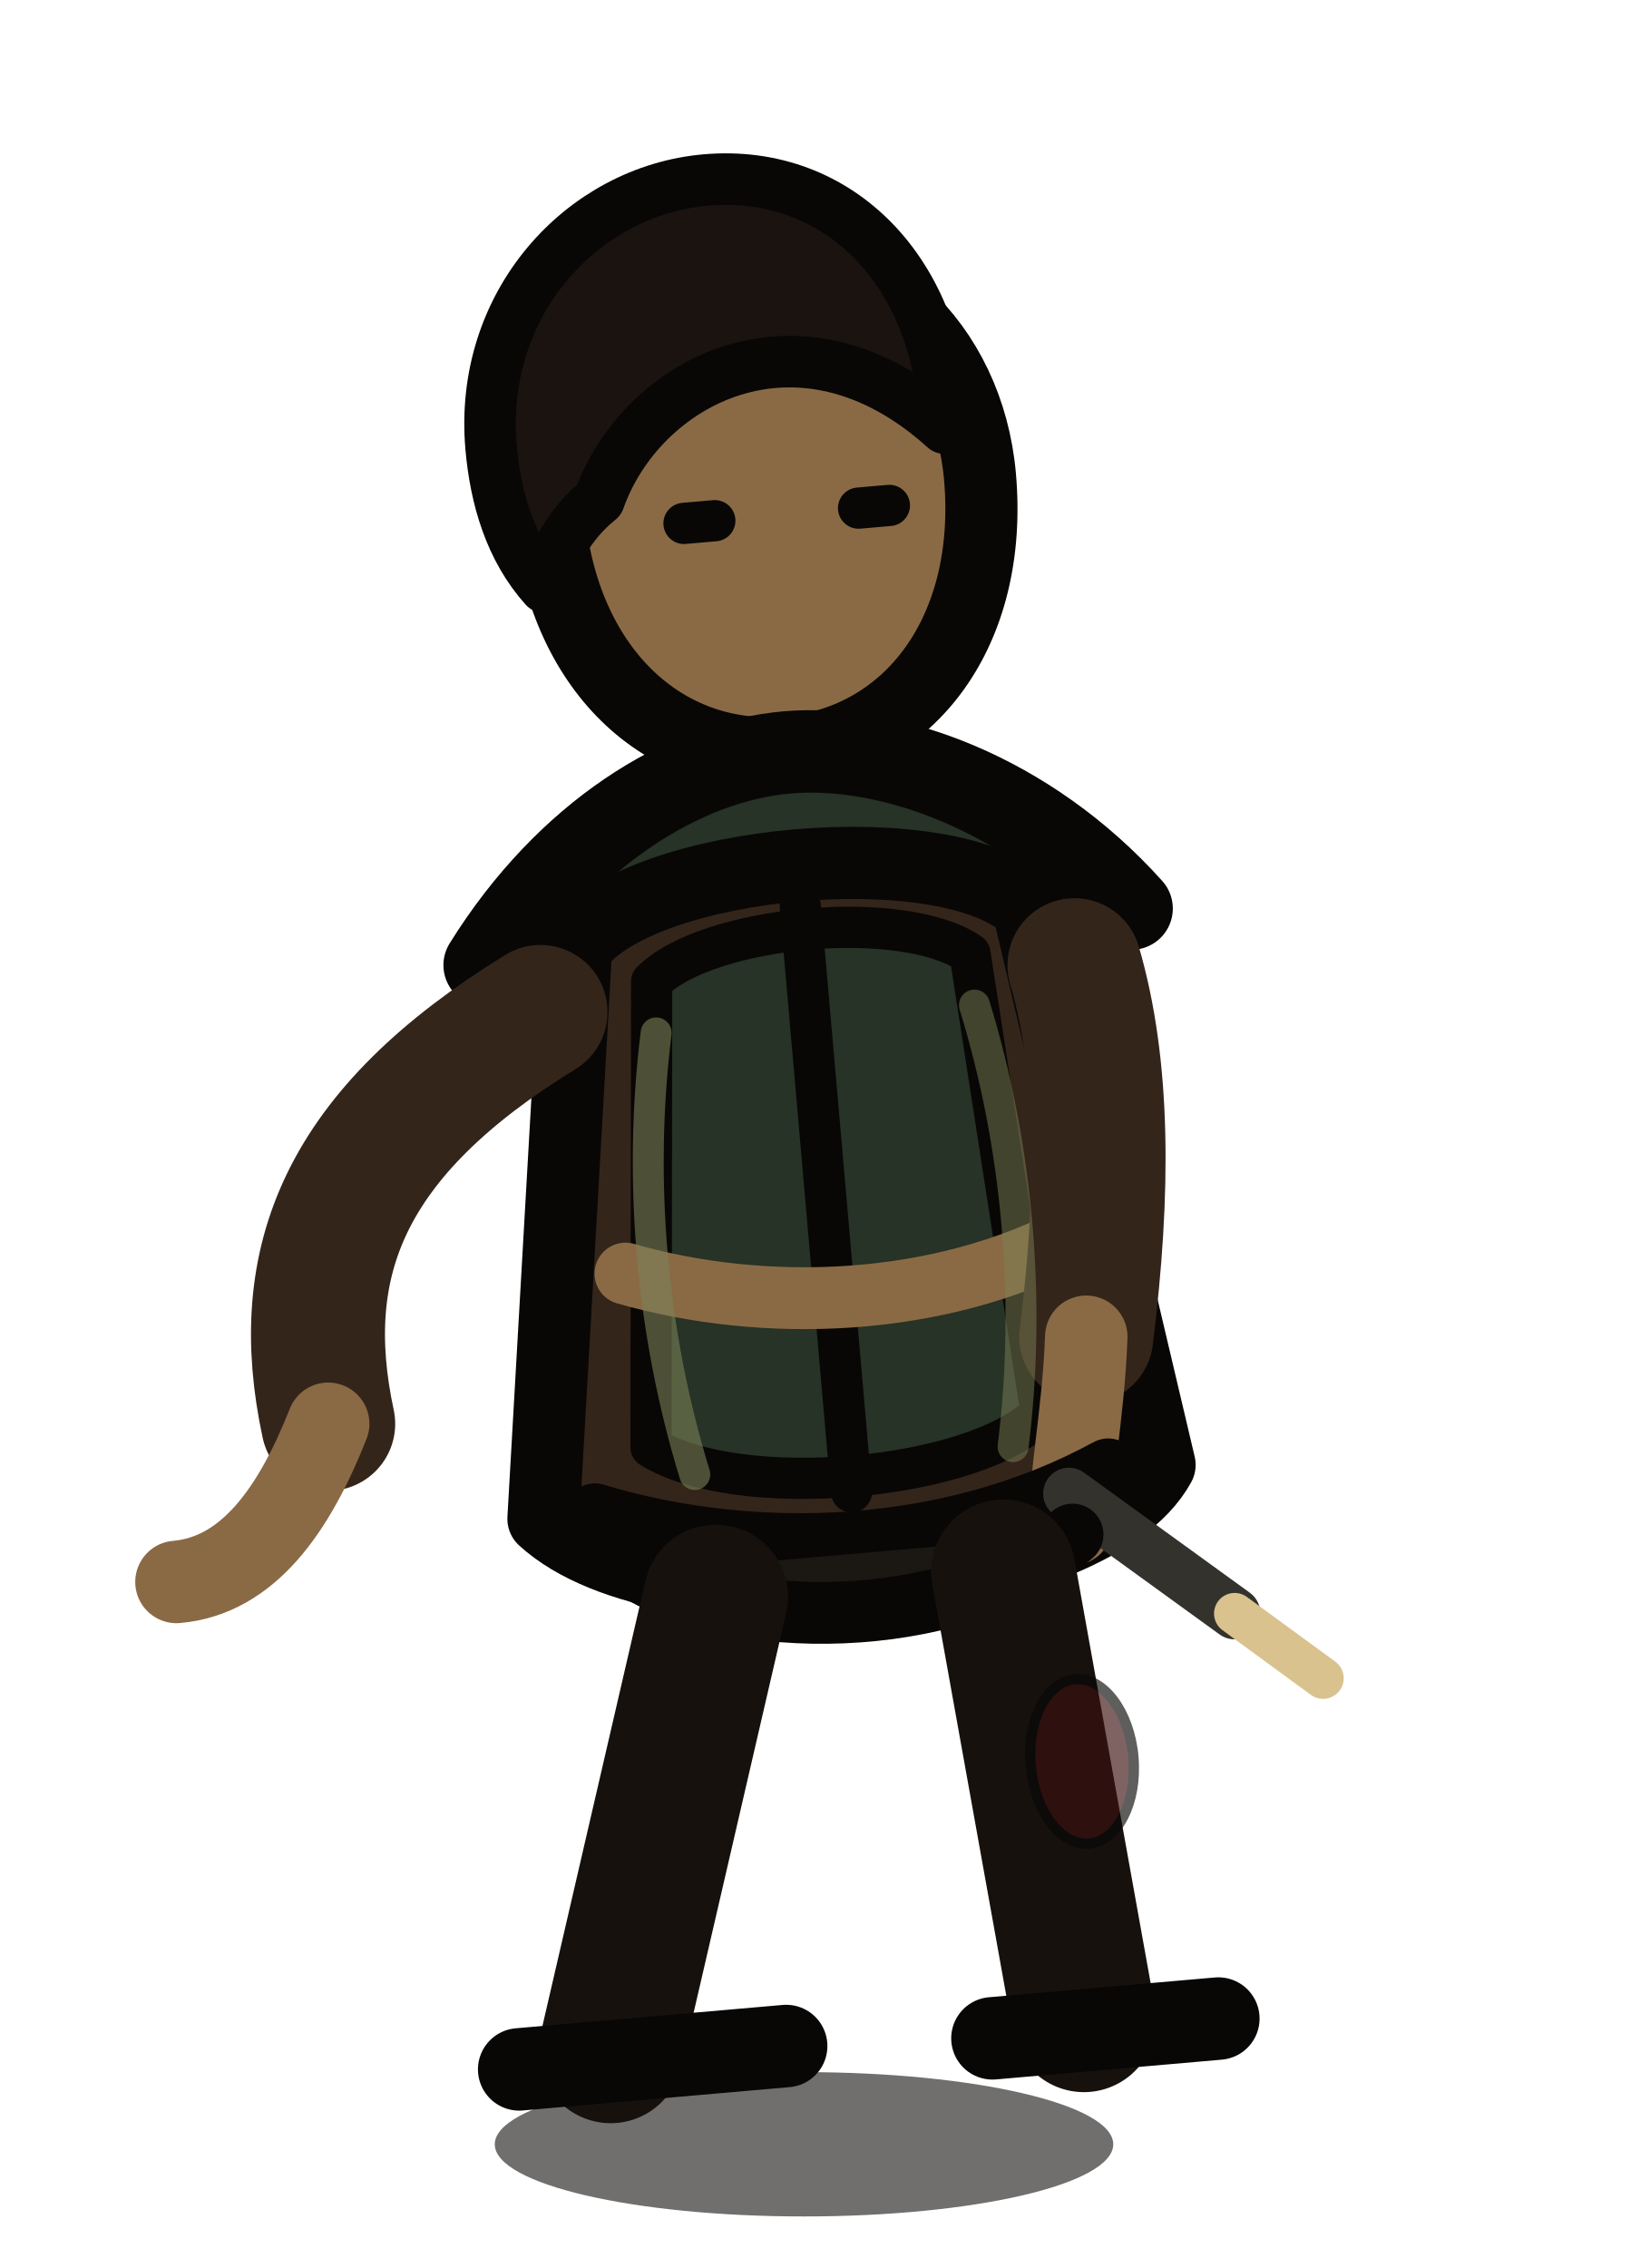
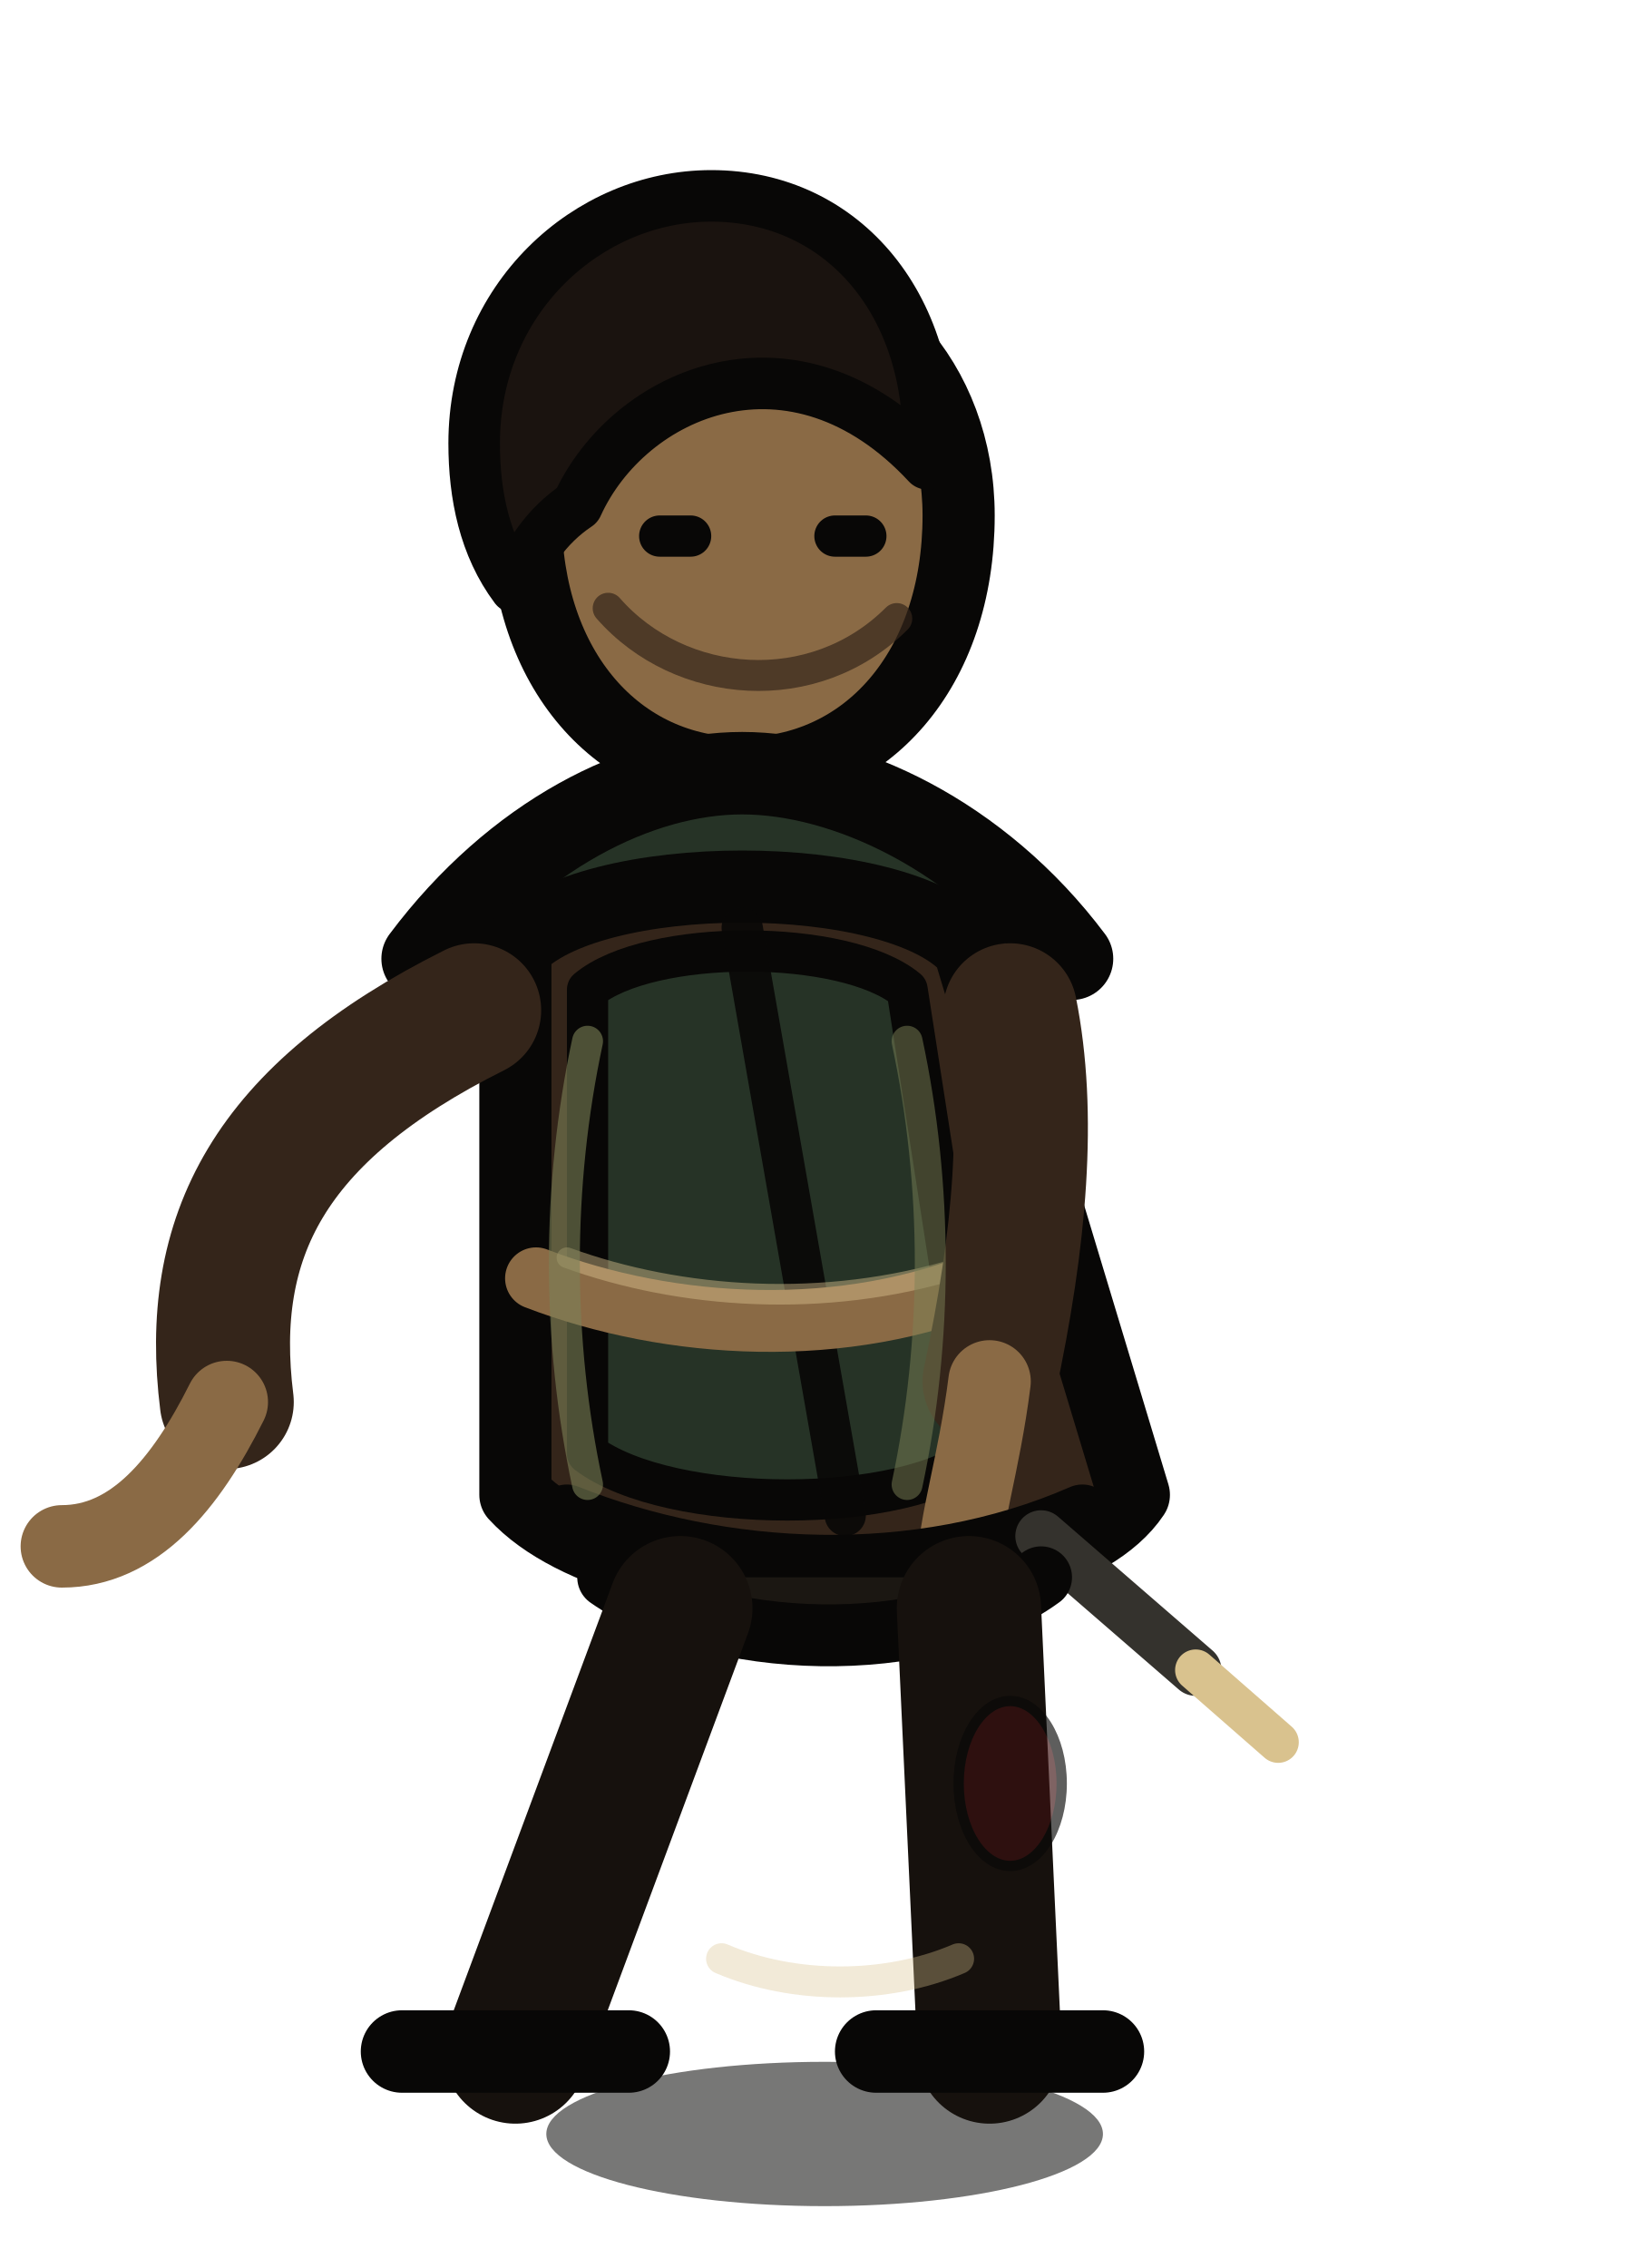
<svg xmlns="http://www.w3.org/2000/svg" width="160" height="220" viewBox="0 0 160 220">
-   <ellipse cx="78" cy="208" rx="30" ry="7" fill="#080706" opacity="0.58" />
-   <g stroke="#080706" stroke-linecap="round" stroke-linejoin="round" transform="rotate(-5 78 115)">
-     <path d="M80 25c-12 0-21 10-21 23 0 15 9 25 21 25s21-10 21-25c0-13-9-23-21-23z" fill="#8a6a45" stroke-width="7" />
-     <path d="M64 47c5-11 21-18 34-4 1-15-8-26-21-26-12 0-23 10-23 24 0 5 1 10 4 14 1-3 3-6 6-8z" fill="#1a130f" stroke-width="5" />
-     <path d="M72 50h3m14 0h3" stroke-width="4" />
-     <path d="M72 71v12h16V71" fill="#8a6a45" stroke-width="5" />
-     <path d="M49 91c9-12 21-18 31-18s23 6 32 18" fill="#263326" stroke-width="8" />
-     <path d="M58 90c7-8 37-8 44 0l8 55c-8 12-49 12-60 0z" fill="#34251a" stroke-width="7" />
-     <path d="M65 94c6-5 25-5 31 0l3 45c-7 6-30 6-38 0z" fill="#263326" stroke-width="4" />
-     <path d="M80 88v57" fill="none" stroke-width="4" />
-     <path d="M60 122c13 5 30 6 44 0" fill="none" stroke="#8a6a45" stroke-width="6" />
-     <path d="M54 96c-20 10-26 22-24 38" fill="none" stroke="#34251a" stroke-width="13" />
-     <path d="M30 134c-4 8-9 14-16 14" fill="none" stroke="#8a6a45" stroke-width="8" />
-     <path d="M106 96c2 10 1 22-2 36" fill="none" stroke="#34251a" stroke-width="13" />
-     <path d="M104 132c-1 8-3 14-3 18" fill="none" stroke="#8a6a45" stroke-width="8" />
-     <path d="M55 145c15 6 34 7 50 0" fill="none" stroke-width="6" />
-     <path d="M101 147l15 13" fill="none" stroke="#34322d" stroke-width="5" />
-     <path d="M116 160l8 7" fill="none" stroke="#d9c28e" stroke-width="4" />
-     <path d="M59 151c10 7 31 8 42 0" fill="#1b1712" stroke-width="6" />
-     <path d="M66 154l-14 43" fill="none" stroke="#16110d" stroke-width="14" />
-     <path d="M94 154l4 44" fill="none" stroke="#16110d" stroke-width="14" />
-     <path d="M43 198h26" stroke-width="8" />
-     <path d="M89 199h22" stroke-width="8" />
-     <ellipse cx="100" cy="173" rx="5" ry="8" fill="#3a1010" opacity="0.65" />
-     <path d="M65 99c-3 14-3 29 0 43" fill="none" stroke="#7b8156" stroke-width="3" opacity="0.6" />
-     <path d="M96 99c3 14 3 29 0 43" fill="none" stroke="#7b8156" stroke-width="3" opacity="0.5" />
+   <g id="grounded-shadow">
+     <ellipse cx="80" cy="207" rx="27" ry="7" fill="#080706" opacity="0.55" />
+   </g>
+   <g id="human-survivor" stroke="#080706" stroke-linecap="round" stroke-linejoin="round">
+     <path d="M72 27c-12 0-21 10-21 23 0 15 9 25 21 25s21-10 21-25c0-13-9-23-21-23z" fill="#8a6a45" stroke-width="7" />
+     <path d="M56 49c5-11 21-18 34-4 1-15-8-26-21-26-12 0-23 10-23 24 0 5 1 10 4 14 1-3 3-6 6-8z" fill="#1a130f" stroke-width="5" />
+     <path d="M59 59c7 8 20 9 28 1" fill="none" stroke="#34251a" stroke-width="3" opacity="0.7" />
+     <path d="M64 52h3m14 0h3" fill="none" stroke="#080706" stroke-width="4" />
+     <path d="M64 73v12h16V73" fill="#8a6a45" stroke-width="5" />
+     <path d="M41 93c9-12 21-18 31-18s23 6 32 18" fill="#263326" stroke-width="8" />
+     <path d="M50 92c7-8 37-8 44 0l16 53c-8 12-49 12-60 0z" fill="#34251a" stroke-width="7" />
+     <path d="M57 96c6-5 25-5 31 0l7 45c-7 6-30 6-38 0z" fill="#263326" stroke-width="4" />
+     <path d="M72 90l10 57" fill="none" stroke="#080706" stroke-width="4" opacity="0.9" />
+     <path d="M52 124c13 5 30 6 44 0" fill="none" stroke="#8a6a45" stroke-width="6" />
+     <path d="M55 122c11 4 25 5 38 1" fill="none" stroke="#d9c28e" stroke-width="2" opacity="0.45" />
+     <path d="M46 98c-20 10-26 22-24 38" fill="none" stroke="#34251a" stroke-width="13" />
+     <path d="M22 136c-4 8-9 14-16 14" fill="none" stroke="#8a6a45" stroke-width="8" />
+     <path d="M98 98c2 10 1 22-2 36" fill="none" stroke="#34251a" stroke-width="13" />
+     <path d="M96 134c-1 8-3 14-3 18" fill="none" stroke="#8a6a45" stroke-width="8" />
+     <path d="M55 147c15 6 34 7 50 0" fill="none" stroke="#080706" stroke-width="6" />
+     <path d="M101 149l15 13" fill="none" stroke="#34322d" stroke-width="5" />
+     <path d="M116 162l8 7" fill="none" stroke="#d9c28e" stroke-width="4" />
+     <path d="M59 153c10 7 31 8 42 0" fill="#1b1712" stroke-width="6" />
+     <path d="M66 156l-16 43" fill="none" stroke="#16110d" stroke-width="14" />
+     <path d="M94 156l2 43" fill="none" stroke="#16110d" stroke-width="14" />
+     <path d="M39 199h22" stroke="#080706" stroke-width="8" />
+     <path d="M85 199h22" stroke="#080706" stroke-width="8" />
+     <ellipse cx="98" cy="173" rx="5" ry="8" fill="#3a1010" opacity="0.65" />
+     <path d="M57 101c-3 14-3 29 0 43" fill="none" stroke="#7b8156" stroke-width="3" opacity="0.6" />
+     <path d="M88 101c3 14 3 29 0 43" fill="none" stroke="#7b8156" stroke-width="3" opacity="0.5" />
+     <path d="M70 190c7 3 16 3 23 0" fill="none" stroke="#d9c28e" stroke-width="3" opacity="0.35" />
  </g>
</svg>
